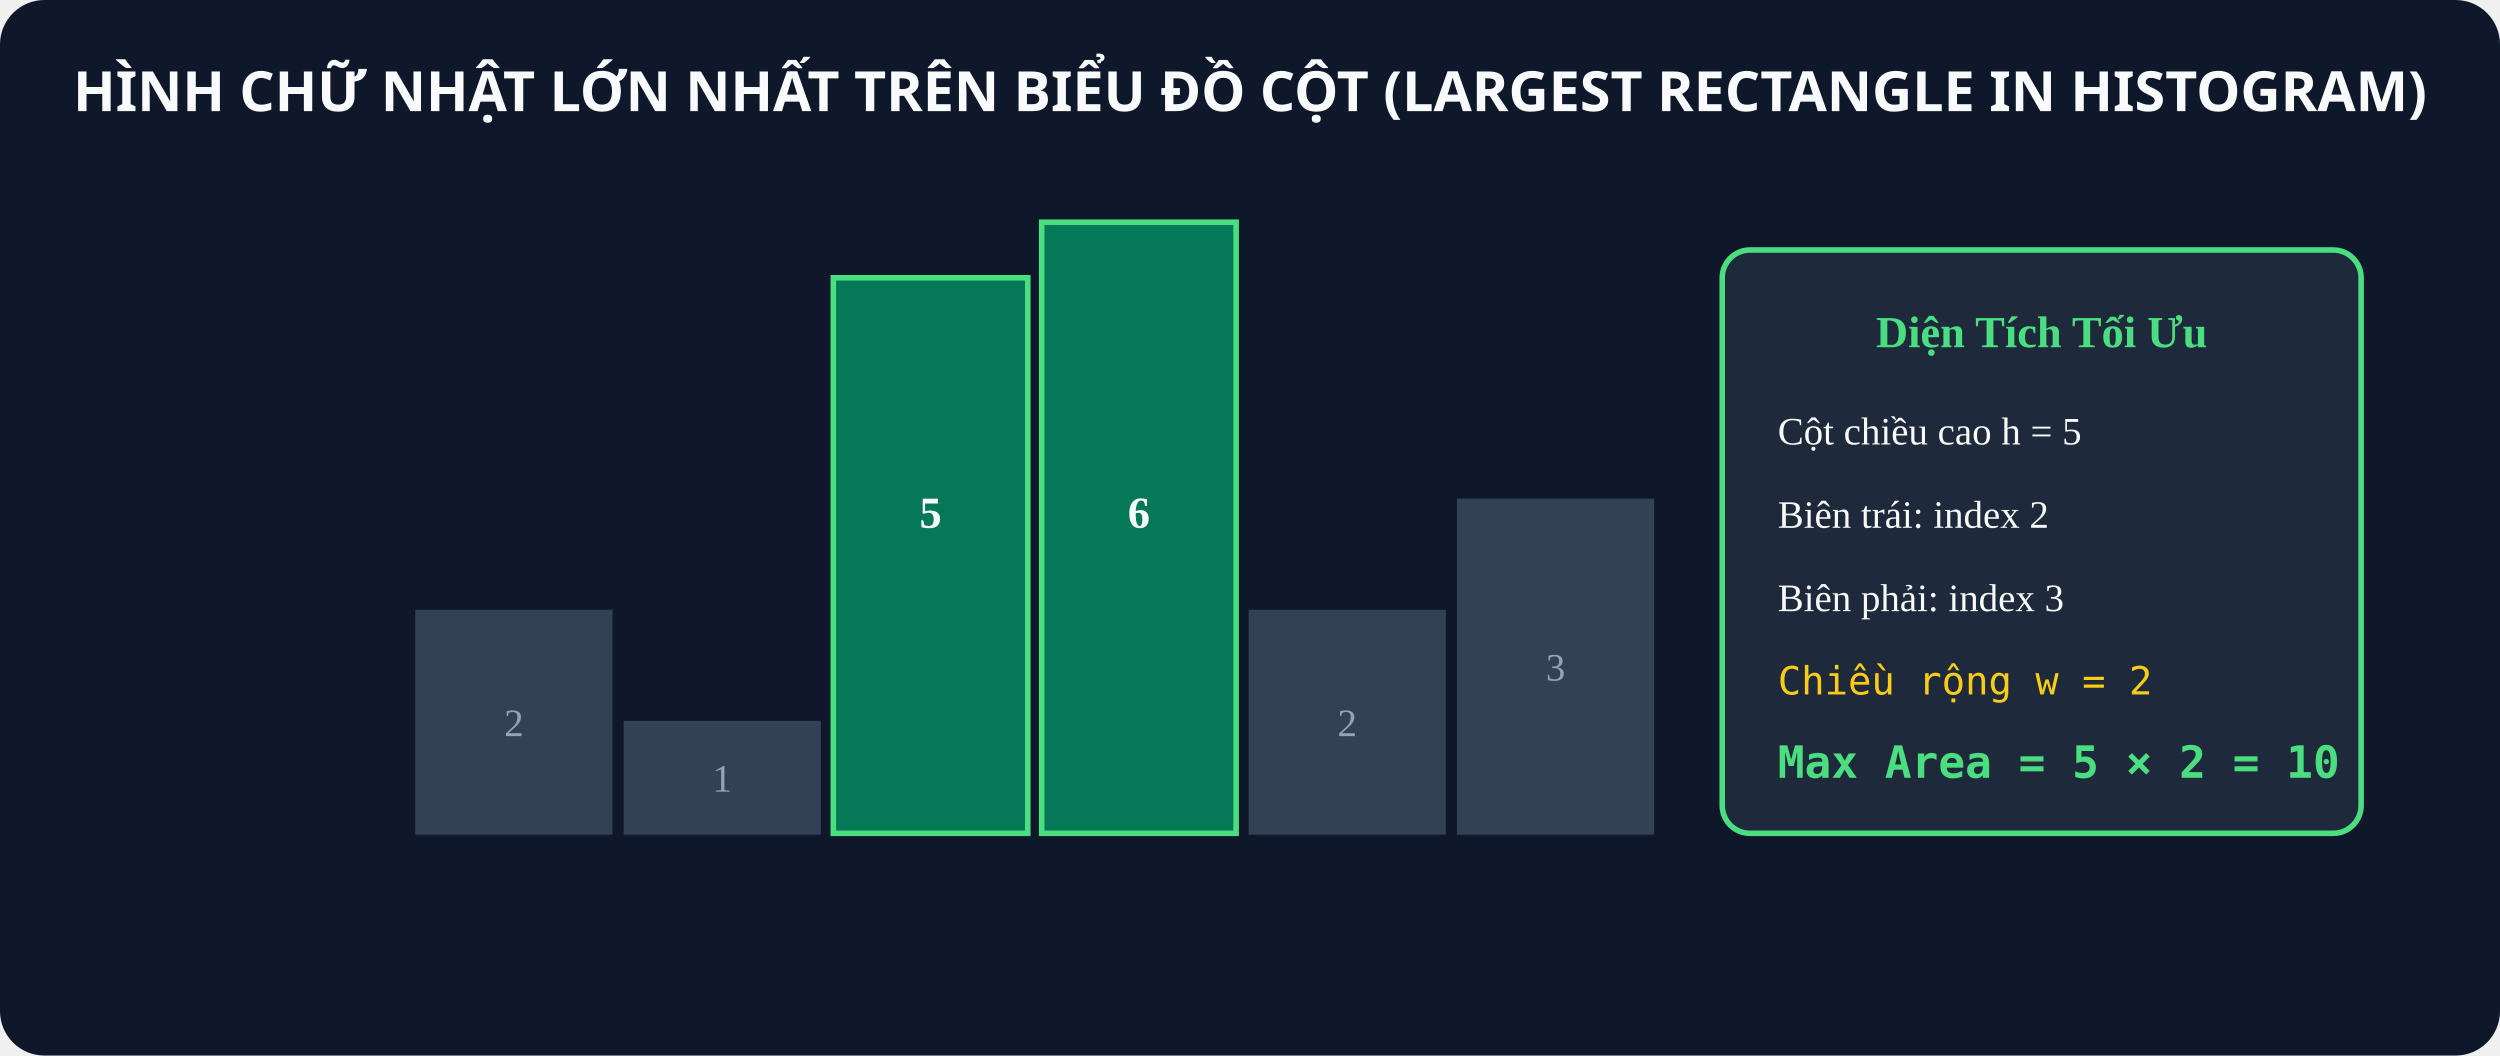
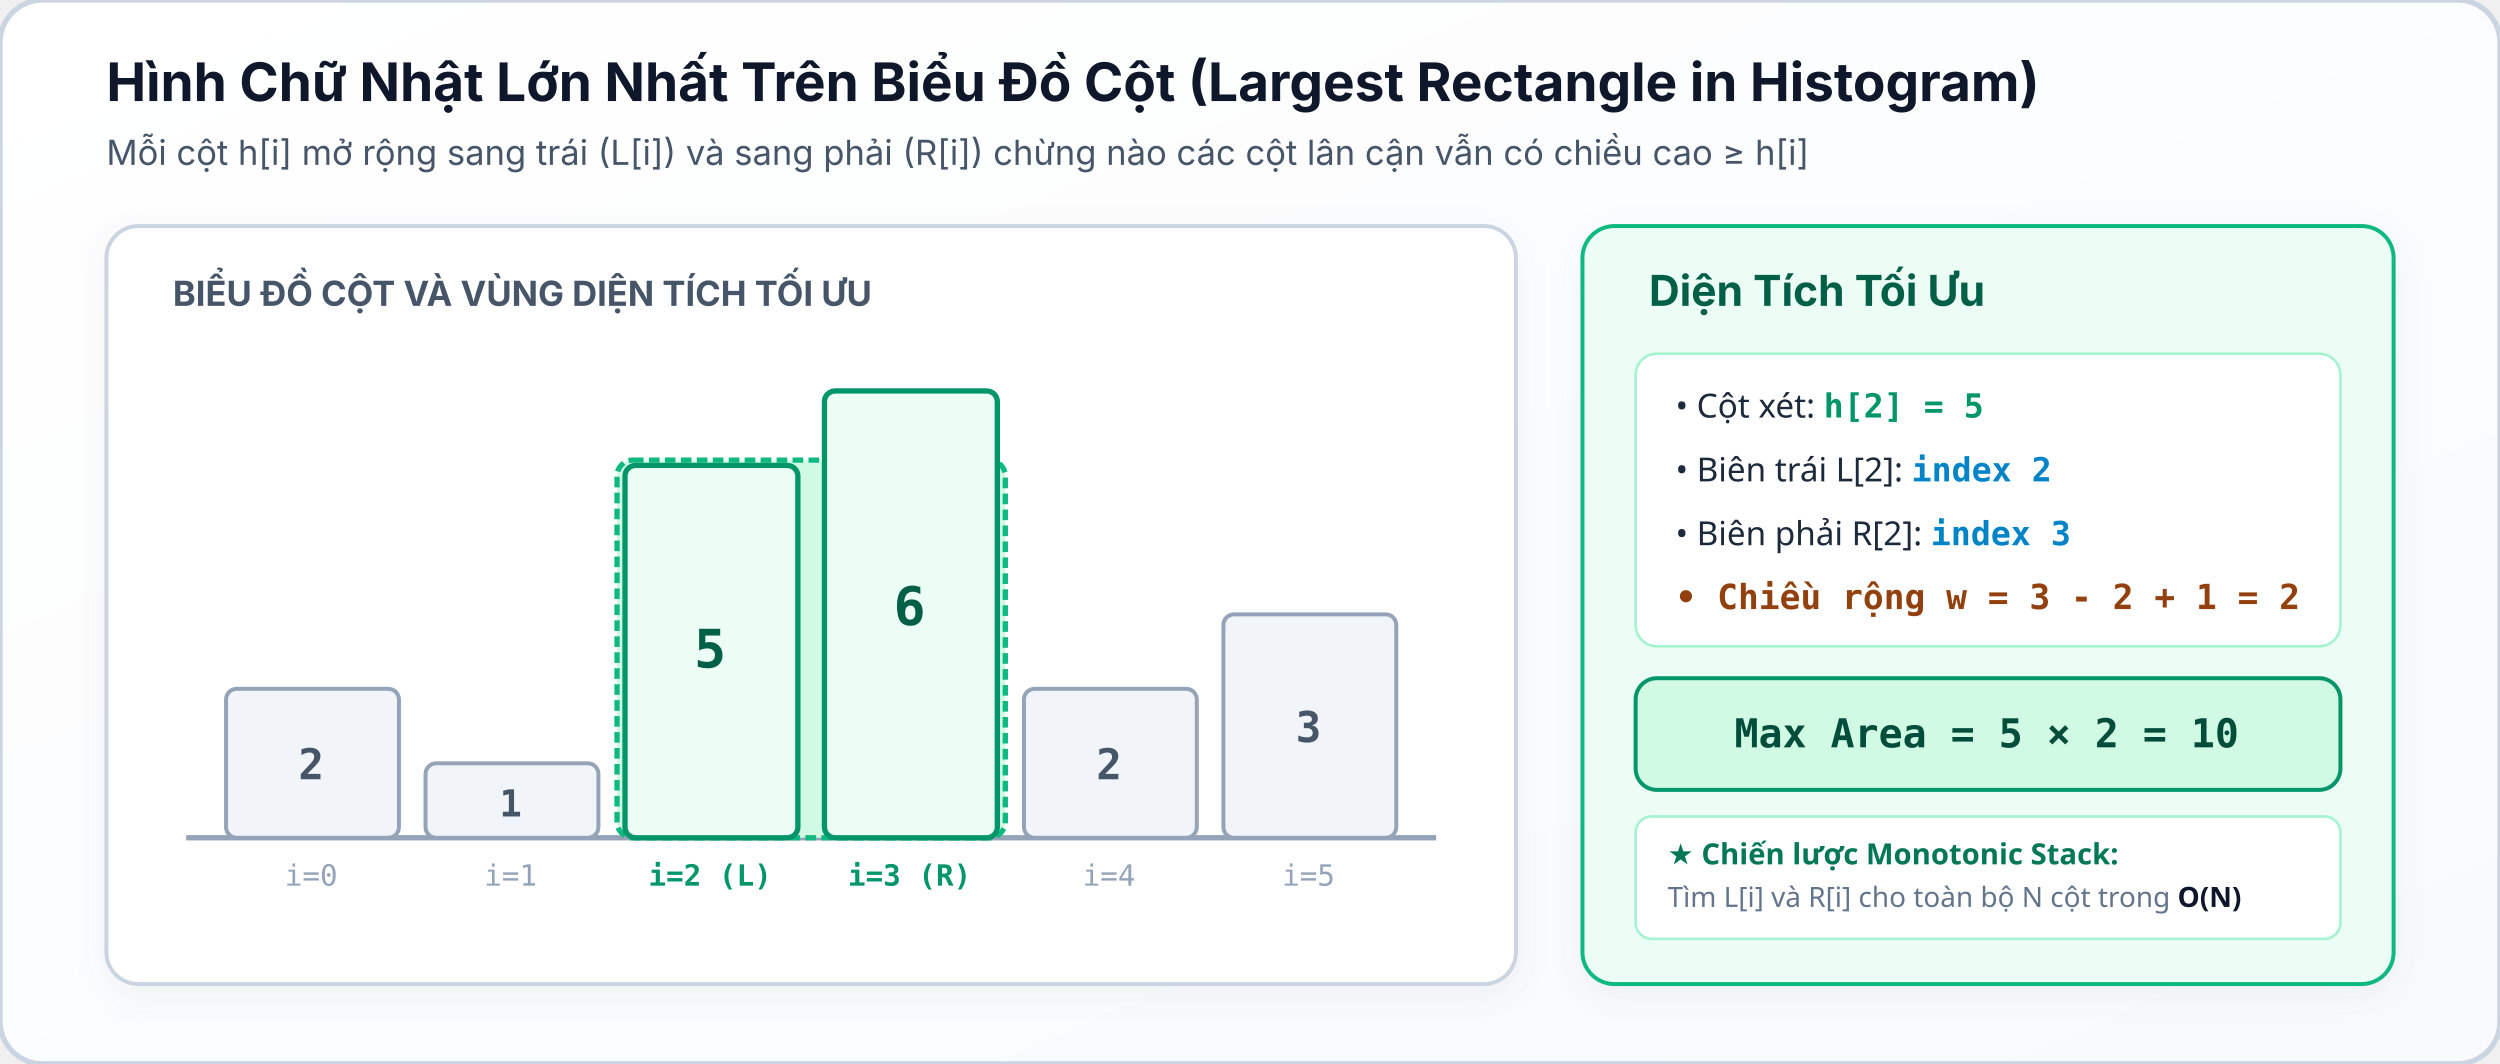
- <svg xmlns="http://www.w3.org/2000/svg" viewBox="0 0 900 380" width="100%" height="100%">
-   <rect width="900" height="380" fill="#0f172a" rx="16" />
-   <text x="450" y="40" fill="#f8fafc" font-family="system-ui, sans-serif" font-size="20" font-weight="bold" text-anchor="middle">HÌNH CHỮ NHẬT LỚN NHẤT TRÊN BIỂU ĐỒ CỘT (LARGEST RECTANGLE IN HISTOGRAM)</text>
-   <g transform="translate(150, 80)">
-     <rect x="0" y="140" width="70" height="80" fill="#334155" stroke="#334155" />
-     <text x="35" y="185" fill="#94a3b8" font-size="14" text-anchor="middle">2</text>
-     <rect x="75" y="180" width="70" height="40" fill="#334155" stroke="#334155" />
-     <text x="110" y="205" fill="#94a3b8" font-size="14" text-anchor="middle">1</text>
-     <rect x="150" y="20" width="70" height="200" fill="#047857" stroke="#4ade80" stroke-width="2" />
-     <text x="185" y="110" fill="#f8fafc" font-size="16" font-weight="bold" text-anchor="middle">5</text>
-     <rect x="225" y="0" width="70" height="220" fill="#047857" stroke="#4ade80" stroke-width="2" />
-     <text x="260" y="110" fill="#f8fafc" font-size="16" font-weight="bold" text-anchor="middle">6</text>
-     <rect x="300" y="140" width="70" height="80" fill="#334155" stroke="#334155" />
-     <text x="335" y="185" fill="#94a3b8" font-size="14" text-anchor="middle">2</text>
-     <rect x="375" y="100" width="70" height="120" fill="#334155" stroke="#334155" />
-     <text x="410" y="165" fill="#94a3b8" font-size="14" text-anchor="middle">3</text>
+ <svg xmlns="http://www.w3.org/2000/svg" viewBox="0 0 940 400" width="100%" height="100%">
+   <defs>
+     <linearGradient id="bgGrad" x1="0%" y1="0%" x2="100%" y2="100%">
+       <stop offset="0%" stop-color="#FFFFFF" />
+       <stop offset="100%" stop-color="#F8FAFC" />
+     </linearGradient>
+     <filter id="cardShadow" x="-5%" y="-5%" width="110%" height="110%">
+       <feDropShadow dx="0" dy="4" stdDeviation="6" flood-color="#64748B" flood-opacity="0.08" />
+     </filter>
+   </defs>
+   <rect width="940" height="400" rx="16" fill="url(#bgGrad)" stroke="#CBD5E1" stroke-width="2" />
+   <text x="40" y="38" fill="#0F172A" font-family="system-ui, -apple-system, sans-serif" font-size="20" font-weight="700">Hình Chữ Nhật Lớn Nhất Trên Biểu Đồ Cột (Largest Rectangle in Histogram)</text>
+   <text x="40" y="62" fill="#475569" font-family="system-ui, -apple-system, sans-serif" font-size="13">Mỗi cột h[i] mở rộng sang trái (L[i]) và sang phải (R[i]) chừng nào các cột lân cận vẫn có chiều cao ≥ h[i]</text>
+   <g transform="translate(40, 85)">
+     <g transform="translate(0, 0)" filter="url(#cardShadow)">
+       <rect width="530" height="285" rx="12" fill="#FFFFFF" stroke="#CBD5E1" stroke-width="1.5" />
+       <text x="25" y="30" fill="#475569" font-family="system-ui, -apple-system, sans-serif" font-size="13" font-weight="700">BIỂU ĐỒ CỘT VÀ VÙNG DIỆN TÍCH TỐI ƯU</text>
+       <g transform="translate(30, 20)">
+         <line x1="0" y1="210" x2="470" y2="210" stroke="#94A3B8" stroke-width="2" />
+         <g transform="translate(15, 154)">
+           <rect width="65" height="56" rx="4" fill="#F1F5F9" stroke="#94A3B8" stroke-width="1.5" />
+           <text x="32" y="34" fill="#475569" font-family="monospace" font-size="16" font-weight="700" text-anchor="middle">2</text>
+           <text x="32" y="74" fill="#94A3B8" font-family="monospace" font-size="11" text-anchor="middle">i=0</text>
+         </g>
+         <g transform="translate(90, 182)">
+           <rect width="65" height="28" rx="4" fill="#F1F5F9" stroke="#94A3B8" stroke-width="1.5" />
+           <text x="32" y="20" fill="#475569" font-family="monospace" font-size="14" font-weight="700" text-anchor="middle">1</text>
+           <text x="32" y="46" fill="#94A3B8" font-family="monospace" font-size="11" text-anchor="middle">i=1</text>
+         </g>
+         <rect x="162" y="68" width="146" height="142" rx="6" fill="#D1FAE5" stroke="#10B981" stroke-width="2" stroke-dasharray="4 2" />
+         <g transform="translate(165, 70)">
+           <rect width="65" height="140" rx="4" fill="#ECFDF5" stroke="#059669" stroke-width="2" />
+           <text x="32" y="76" fill="#065F46" font-family="monospace" font-size="20" font-weight="700" text-anchor="middle">5</text>
+           <text x="32" y="158" fill="#059669" font-family="monospace" font-size="11" font-weight="700" text-anchor="middle">i=2 (L)</text>
+         </g>
+         <g transform="translate(240, 42)">
+           <rect width="65" height="168" rx="4" fill="#ECFDF5" stroke="#059669" stroke-width="2" />
+           <text x="32" y="88" fill="#065F46" font-family="monospace" font-size="20" font-weight="700" text-anchor="middle">6</text>
+           <text x="32" y="186" fill="#059669" font-family="monospace" font-size="11" font-weight="700" text-anchor="middle">i=3 (R)</text>
+         </g>
+         <g transform="translate(315, 154)">
+           <rect width="65" height="56" rx="4" fill="#F1F5F9" stroke="#94A3B8" stroke-width="1.5" />
+           <text x="32" y="34" fill="#475569" font-family="monospace" font-size="16" font-weight="700" text-anchor="middle">2</text>
+           <text x="32" y="74" fill="#94A3B8" font-family="monospace" font-size="11" text-anchor="middle">i=4</text>
+         </g>
+         <g transform="translate(390, 126)">
+           <rect width="65" height="84" rx="4" fill="#F1F5F9" stroke="#94A3B8" stroke-width="1.5" />
+           <text x="32" y="48" fill="#475569" font-family="monospace" font-size="16" font-weight="700" text-anchor="middle">3</text>
+           <text x="32" y="102" fill="#94A3B8" font-family="monospace" font-size="11" text-anchor="middle">i=5</text>
+         </g>
+       </g>
+     </g>
+     <g transform="translate(555, 0)" filter="url(#cardShadow)">
+       <rect width="305" height="285" rx="12" fill="#ECFDF5" stroke="#10B981" stroke-width="1.5" />
+       <text x="25" y="30" fill="#065F46" font-family="system-ui, -apple-system, sans-serif" font-size="16" font-weight="700">Diện Tích Tối Ưu</text>
+       <g transform="translate(20, 48)">
+         <rect width="265" height="110" rx="8" fill="#FFFFFF" stroke="#A7F3D0" stroke-width="1" />
+         <text x="15" y="24" fill="#1E293B" font-family="system-ui, sans-serif" font-size="12.5">• Cột xét: <tspan font-family="monospace" font-weight="700" fill="#059669">h[2] = 5</tspan>
+         </text>
+         <text x="15" y="48" fill="#1E293B" font-family="system-ui, sans-serif" font-size="12.5">• Biên trái L[2]: <tspan font-family="monospace" font-weight="700" fill="#0284C7">index 2</tspan>
+         </text>
+         <text x="15" y="72" fill="#1E293B" font-family="system-ui, sans-serif" font-size="12.5">• Biên phải R[2]: <tspan font-family="monospace" font-weight="700" fill="#0284C7">index 3</tspan>
+         </text>
+         <text x="15" y="96" fill="#92400E" font-family="monospace" font-size="13" font-weight="700">• Chiều rộng w = 3 - 2 + 1 = 2</text>
+       </g>
+       <g transform="translate(20, 170)">
+         <rect width="265" height="42" rx="8" fill="#D1FAE5" stroke="#059669" stroke-width="1.5" />
+         <text x="132" y="26" fill="#064E3B" font-family="monospace" font-size="15" font-weight="700" text-anchor="middle">Max Area = 5 × 2 = 10</text>
+       </g>
+       <g transform="translate(20, 222)">
+         <rect width="265" height="46" rx="6" fill="#FFFFFF" stroke="#A7F3D0" stroke-width="1" />
+         <text x="12" y="18" fill="#047857" font-family="system-ui, sans-serif" font-size="11" font-weight="700">★ Chiến lược Monotonic Stack:</text>
+         <text x="12" y="34" fill="#64748B" font-family="system-ui, sans-serif" font-size="10.5">Tìm L[i] và R[i] cho toàn bộ N cột trong <tspan font-weight="700" fill="#0F172A">O(N)</tspan>
+         </text>
+       </g>
+     </g>
  </g>
-   <rect x="620" y="90" width="230" height="210" rx="10" fill="#1e293b" stroke="#4ade80" stroke-width="2" />
-   <text x="735" y="125" fill="#4ade80" font-size="16" font-weight="bold" text-anchor="middle">Diện Tích Tối Ưu</text>
-   <text x="640" y="160" fill="#f8fafc" font-size="14">Cột chiều cao h = 5</text>
-   <text x="640" y="190" fill="#f8fafc" font-size="14">Biên trái: index 2</text>
-   <text x="640" y="220" fill="#f8fafc" font-size="14">Biên phải: index 3</text>
-   <text x="640" y="250" fill="#facc15" font-family="monospace" font-size="14">Chiều rộng w = 2</text>
-   <text x="640" y="280" fill="#4ade80" font-family="monospace" font-size="16" font-weight="bold">Max Area = 5 × 2 = 10</text>
</svg>
